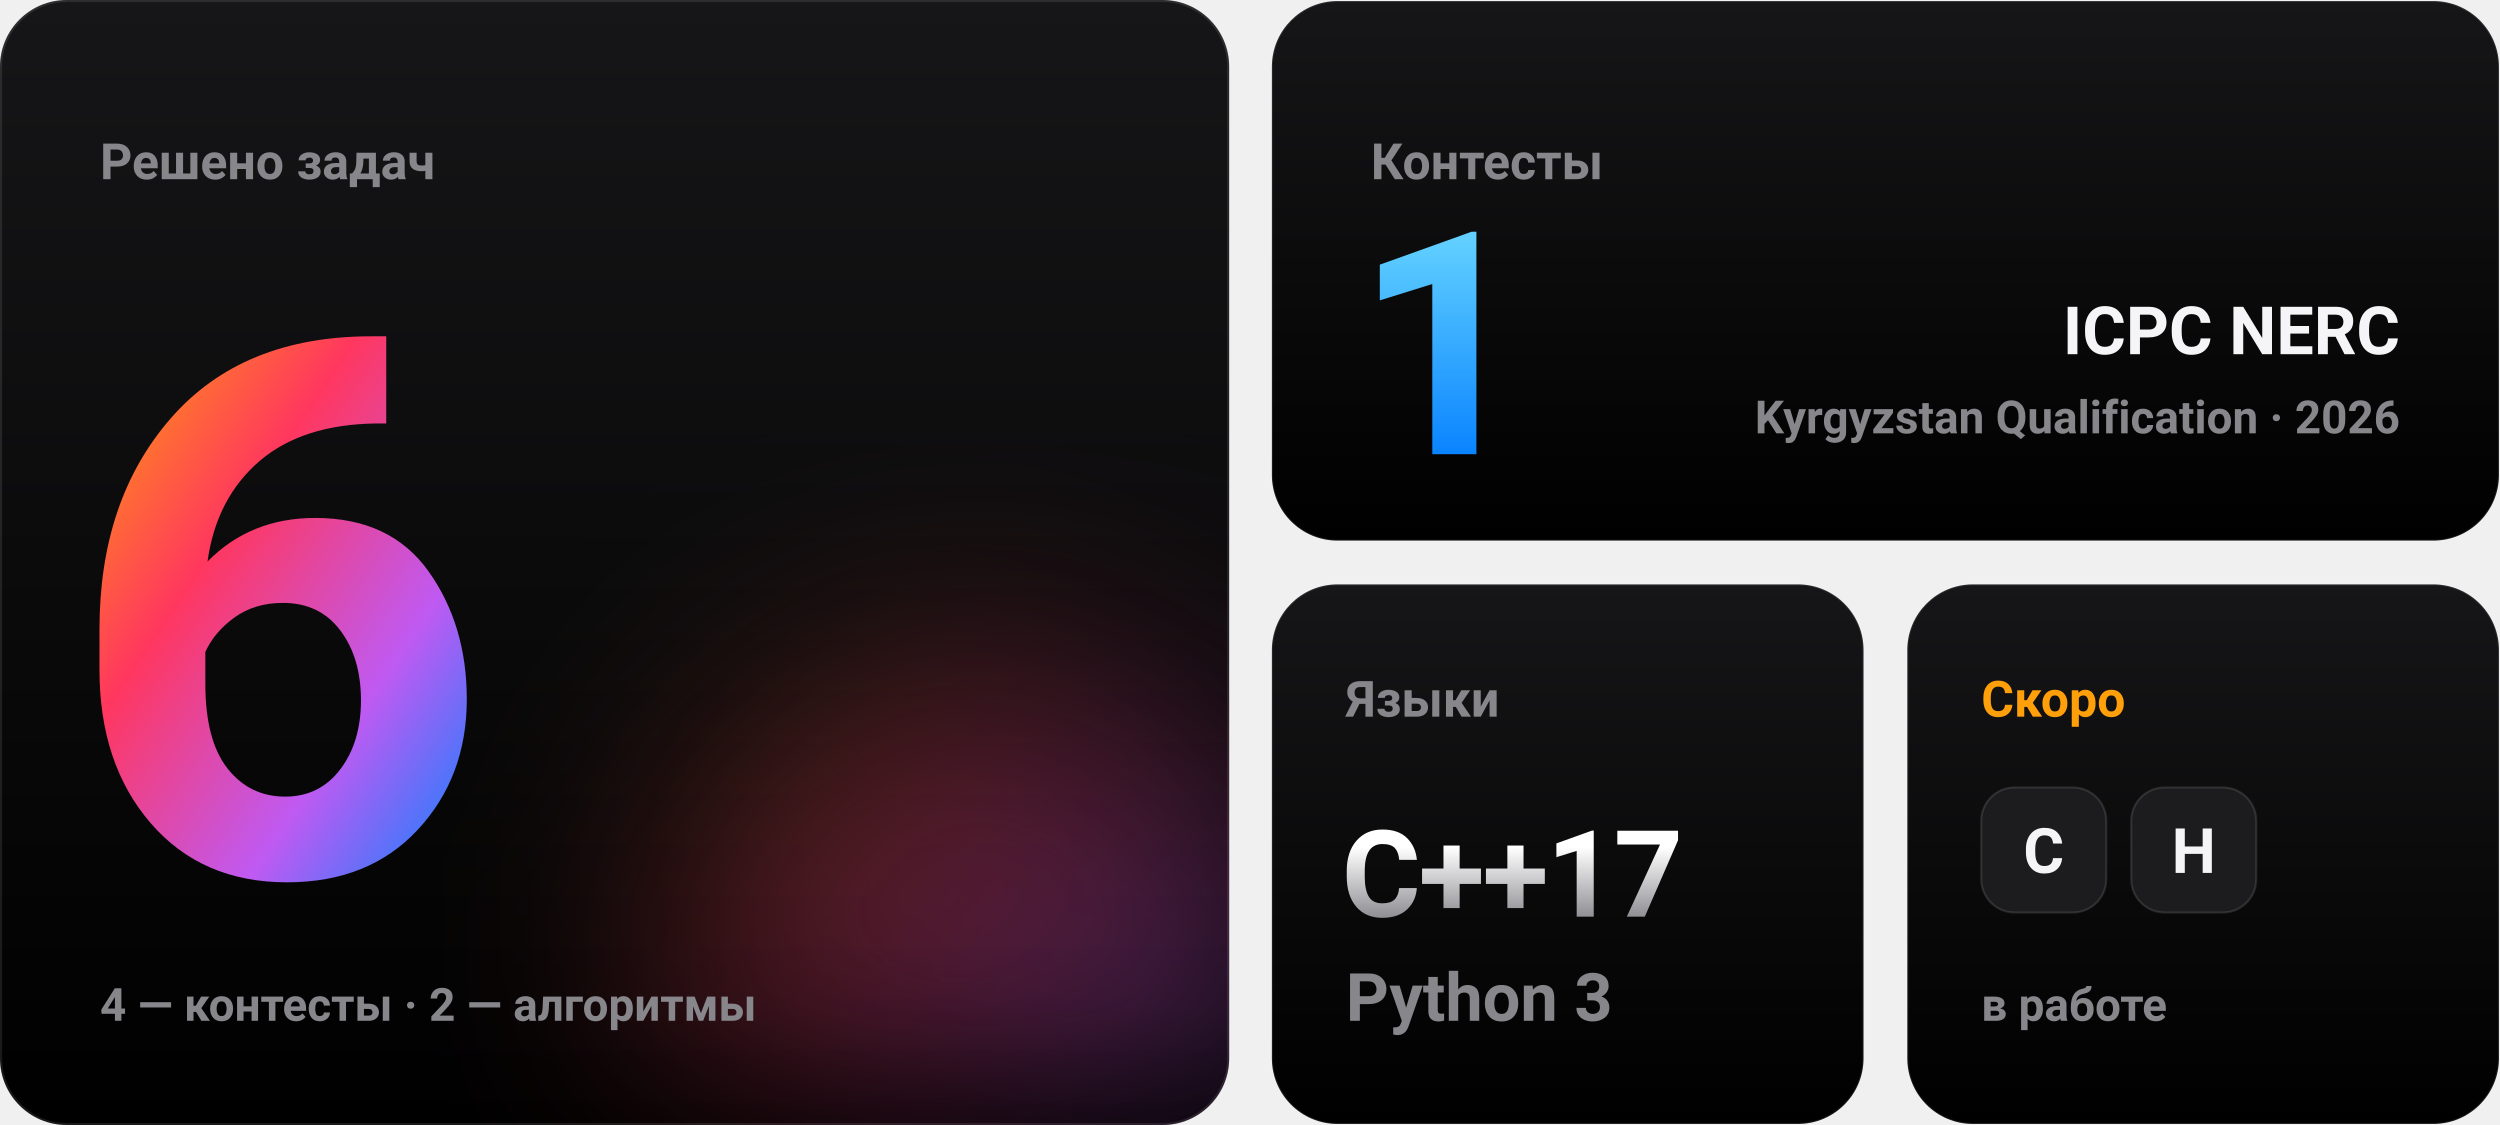
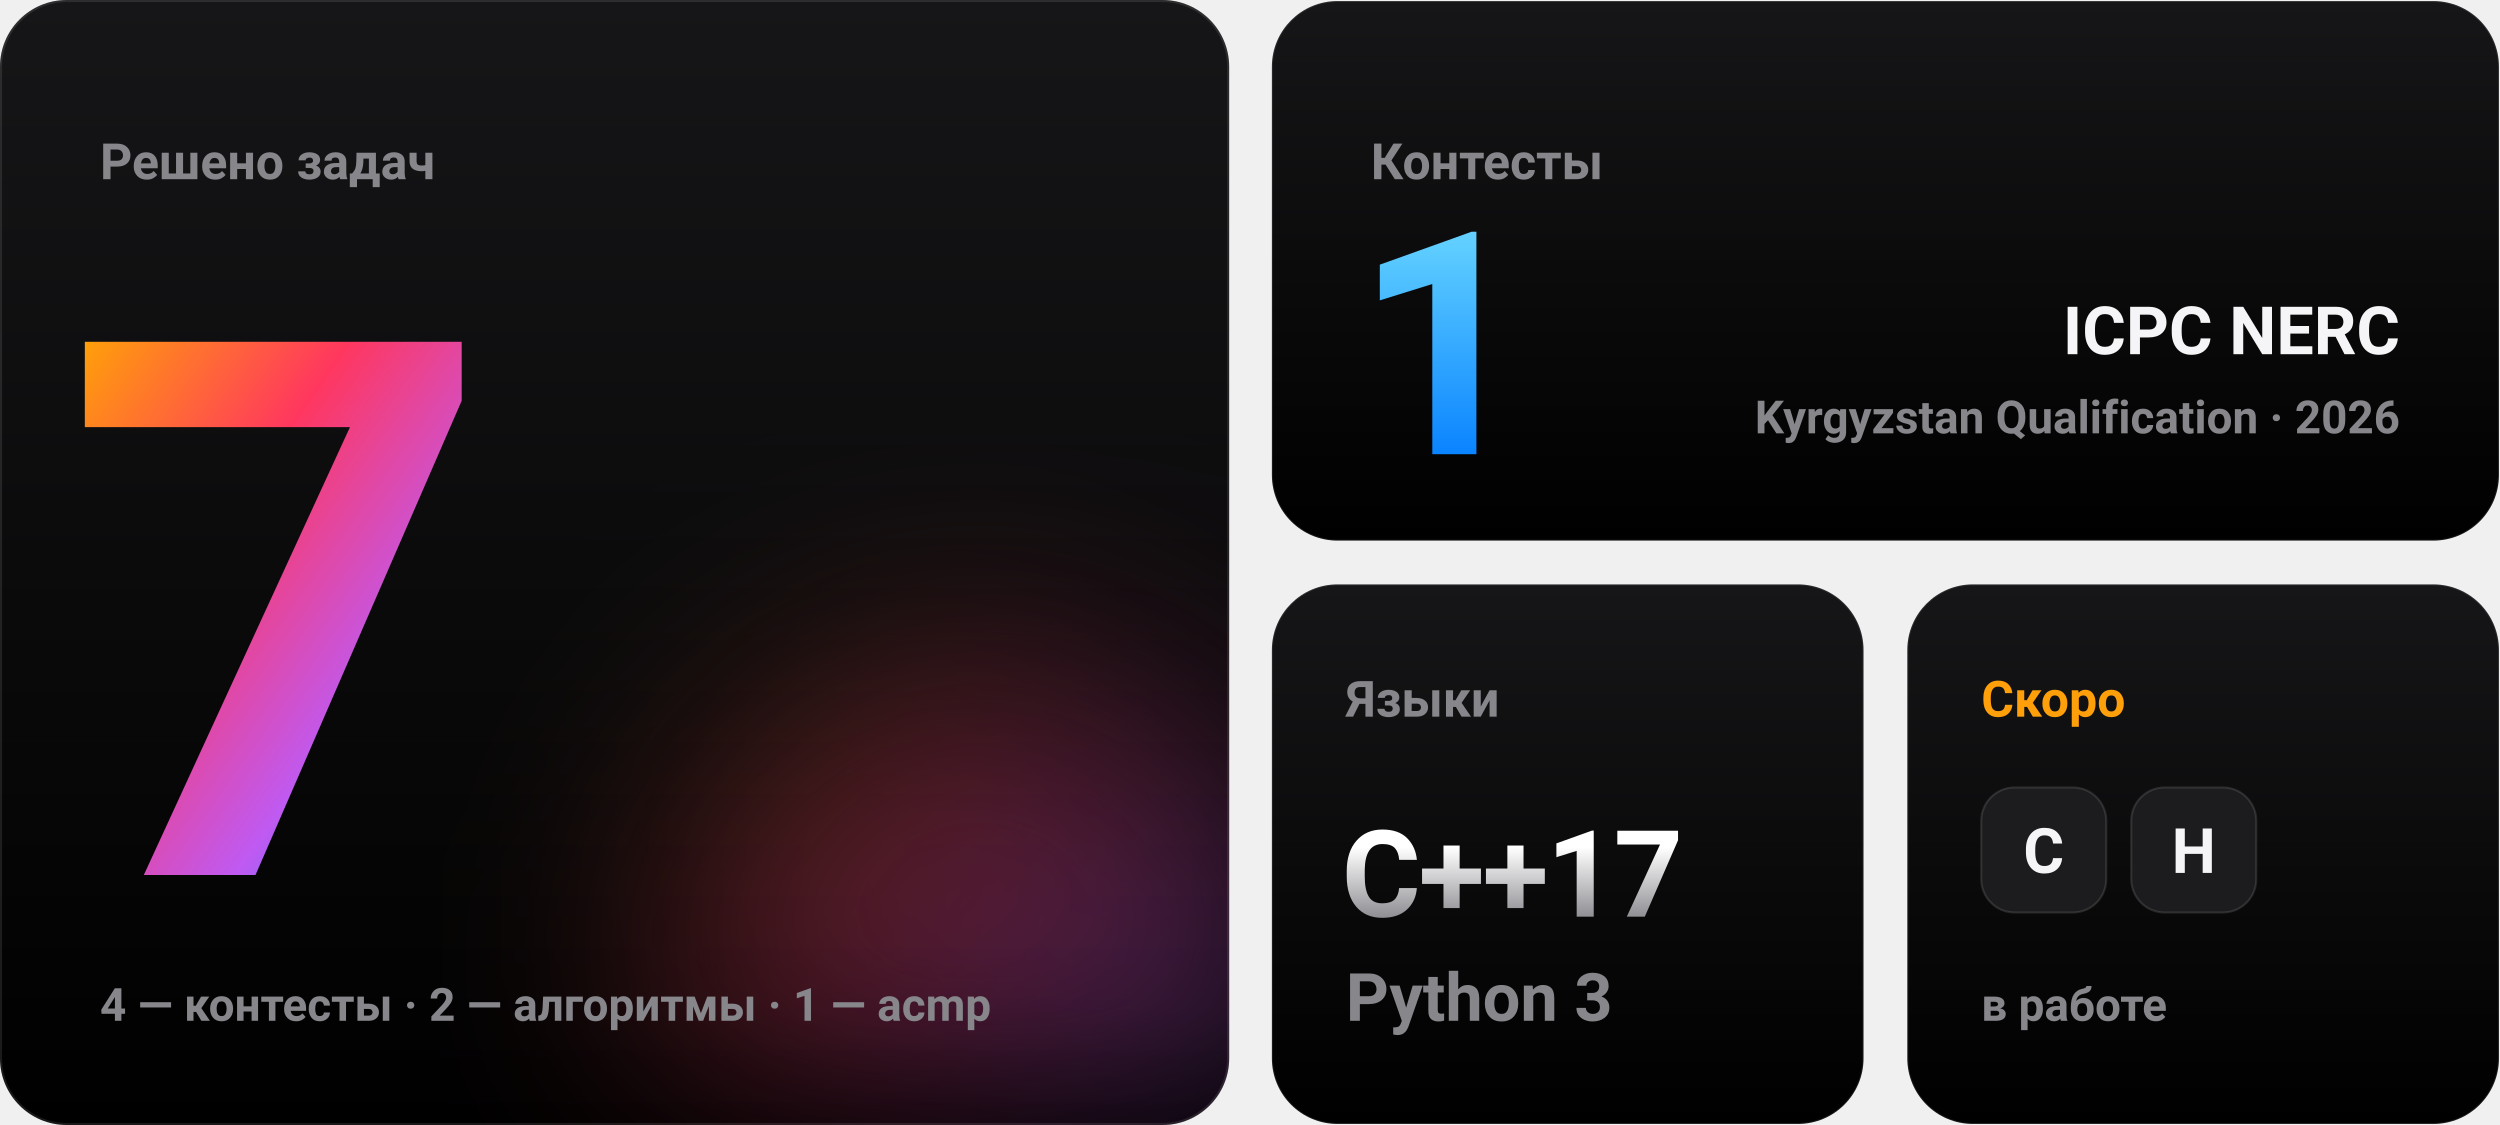
- <svg xmlns="http://www.w3.org/2000/svg" width="1200" height="540" viewBox="0 0 1200 540" role="img" aria-label="Решено задач: 6 (4 с контестов, 2 из алгоритмов). Контестов: 1. Скоро: C, H.">
+ <svg xmlns="http://www.w3.org/2000/svg" width="1200" height="540" viewBox="0 0 1200 540" role="img" aria-label="Решено задач: 7 (4 с контестов, 2 из алгоритмов, 1 с acmp). Контестов: 1. Скоро: C, H.">
  <defs>
    <linearGradient id="ai" x1="0" y1="0" x2="1" y2="1">
      <stop offset="0" stop-color="#ff9f0a" />
      <stop offset="0.35" stop-color="#ff375f" />
      <stop offset="0.7" stop-color="#bf5af2" />
      <stop offset="1" stop-color="#0a84ff" />
    </linearGradient>
    <linearGradient id="blue" x1="0" y1="0" x2="0" y2="1">
      <stop offset="0" stop-color="#64d2ff" />
      <stop offset="1" stop-color="#0a84ff" />
    </linearGradient>
    <linearGradient id="titanium" x1="0" y1="0" x2="0" y2="1">
      <stop offset="0.2" stop-color="#ffffff" />
      <stop offset="1" stop-color="#8e8e93" />
    </linearGradient>
    <linearGradient id="tile" x1="0" y1="0" x2="0" y2="1">
      <stop offset="0" stop-color="#161618" />
      <stop offset="1" stop-color="#000000" />
    </linearGradient>
    <filter id="blur" x="-100%" y="-100%" width="300%" height="300%">
      <feGaussianBlur stdDeviation="60" />
    </filter>
    <clipPath id="t1">
      <rect width="590" height="540" rx="32" />
    </clipPath>
  </defs>
  <g font-family="-apple-system, BlinkMacSystemFont, 'SF Pro Display', 'Segoe UI', Roboto, Helvetica, Arial, sans-serif">
    <g font-weight="600">
      <g clip-path="url(#t1)">
        <rect width="590" height="540" fill="url(#tile)" />
        <circle cx="470" cy="470" r="150" fill="url(#ai)" opacity="0.35" filter="url(#blur)" />
      </g>
      <rect x="0.5" y="0.5" width="589" height="539" rx="31.5" fill="none" stroke="#ffffff" stroke-opacity="0.1" />
      <text x="48" y="86" font-size="24" fill="#86868b">Решено задач</text>
      <g font-size="360" font-weight="700" letter-spacing="-10" fill="url(#ai)">
-         <text x="30" y="420" opacity="0">3<animate attributeName="opacity" values="0;1;0" keyTimes="0;0.000;0.250" calcMode="discrete" dur="0.8s" fill="freeze" />
+         <text x="30" y="420" opacity="0">4<animate attributeName="opacity" values="0;1;0" keyTimes="0;0.000;0.250" calcMode="discrete" dur="0.8s" fill="freeze" />
        </text>
-         <text x="30" y="420" opacity="0">4<animate attributeName="opacity" values="0;1;0" keyTimes="0;0.250;0.500" calcMode="discrete" dur="0.8s" fill="freeze" />
+         <text x="30" y="420" opacity="0">5<animate attributeName="opacity" values="0;1;0" keyTimes="0;0.250;0.500" calcMode="discrete" dur="0.8s" fill="freeze" />
        </text>
-         <text x="30" y="420" opacity="0">5<animate attributeName="opacity" values="0;1;0" keyTimes="0;0.500;0.750" calcMode="discrete" dur="0.8s" fill="freeze" />
+         <text x="30" y="420" opacity="0">6<animate attributeName="opacity" values="0;1;0" keyTimes="0;0.500;0.750" calcMode="discrete" dur="0.8s" fill="freeze" />
        </text>
-         <text x="30" y="420">6<animate attributeName="opacity" values="0;1" keyTimes="0;0.750" calcMode="discrete" dur="0.8s" fill="freeze" />
+         <text x="30" y="420">7<animate attributeName="opacity" values="0;1" keyTimes="0;0.750" calcMode="discrete" dur="0.8s" fill="freeze" />
        </text>
      </g>
-       <text x="48" y="490" font-size="22" fill="#86868b">4 — контесты  ·  2 — алгоритмы</text>
+       <text x="48" y="490" font-size="22" fill="#86868b">4 — контесты  ·  2 — алгоритмы  ·  1 — acmp</text>
      <rect x="610.5" y="0.5" width="589" height="259" rx="31.5" fill="url(#tile)" stroke="#ffffff" stroke-opacity="0.1" />
      <text x="658" y="86" font-size="24" fill="#86868b">Контесты</text>
      <text x="650" y="218" font-size="150" font-weight="700" letter-spacing="-4" fill="url(#blue)">1</text>
      <text x="1152" y="170" font-size="32" font-weight="700" fill="#f5f5f7" text-anchor="end">ICPC NERC</text>
      <text x="1152" y="208" font-size="22" fill="#86868b" text-anchor="end">Kyrgyzstan Qualification · 2026</text>
      <rect x="610.5" y="280.5" width="284" height="259" rx="31.5" fill="url(#tile)" stroke="#ffffff" stroke-opacity="0.1" />
      <text x="646" y="344" font-size="24" fill="#86868b">Языки</text>
      <text x="644" y="440" font-size="58" font-weight="700" letter-spacing="-1" fill="url(#titanium)">C++17</text>
      <text x="646" y="490" font-size="32" fill="#86868b">Python 3</text>
      <rect x="915.5" y="280.5" width="284" height="259" rx="31.5" fill="url(#tile)" stroke="#ffffff" stroke-opacity="0.1" />
      <text x="951" y="344" font-size="24" fill="#ff9f0a">Скоро</text>
      <rect x="951" y="378" width="60" height="60" rx="16" fill="#1c1c1e" stroke="#ffffff" stroke-opacity="0.12" />
      <text x="981" y="419" font-size="30" font-weight="700" fill="#f5f5f7" text-anchor="middle">C</text>
      <rect x="1023" y="378" width="60" height="60" rx="16" fill="#1c1c1e" stroke="#ffffff" stroke-opacity="0.12" />
      <text x="1053" y="419" font-size="30" font-weight="700" fill="#f5f5f7" text-anchor="middle">H</text>
      <text x="951" y="490" font-size="22" fill="#86868b">в работе</text>
    </g>
  </g>
</svg>
